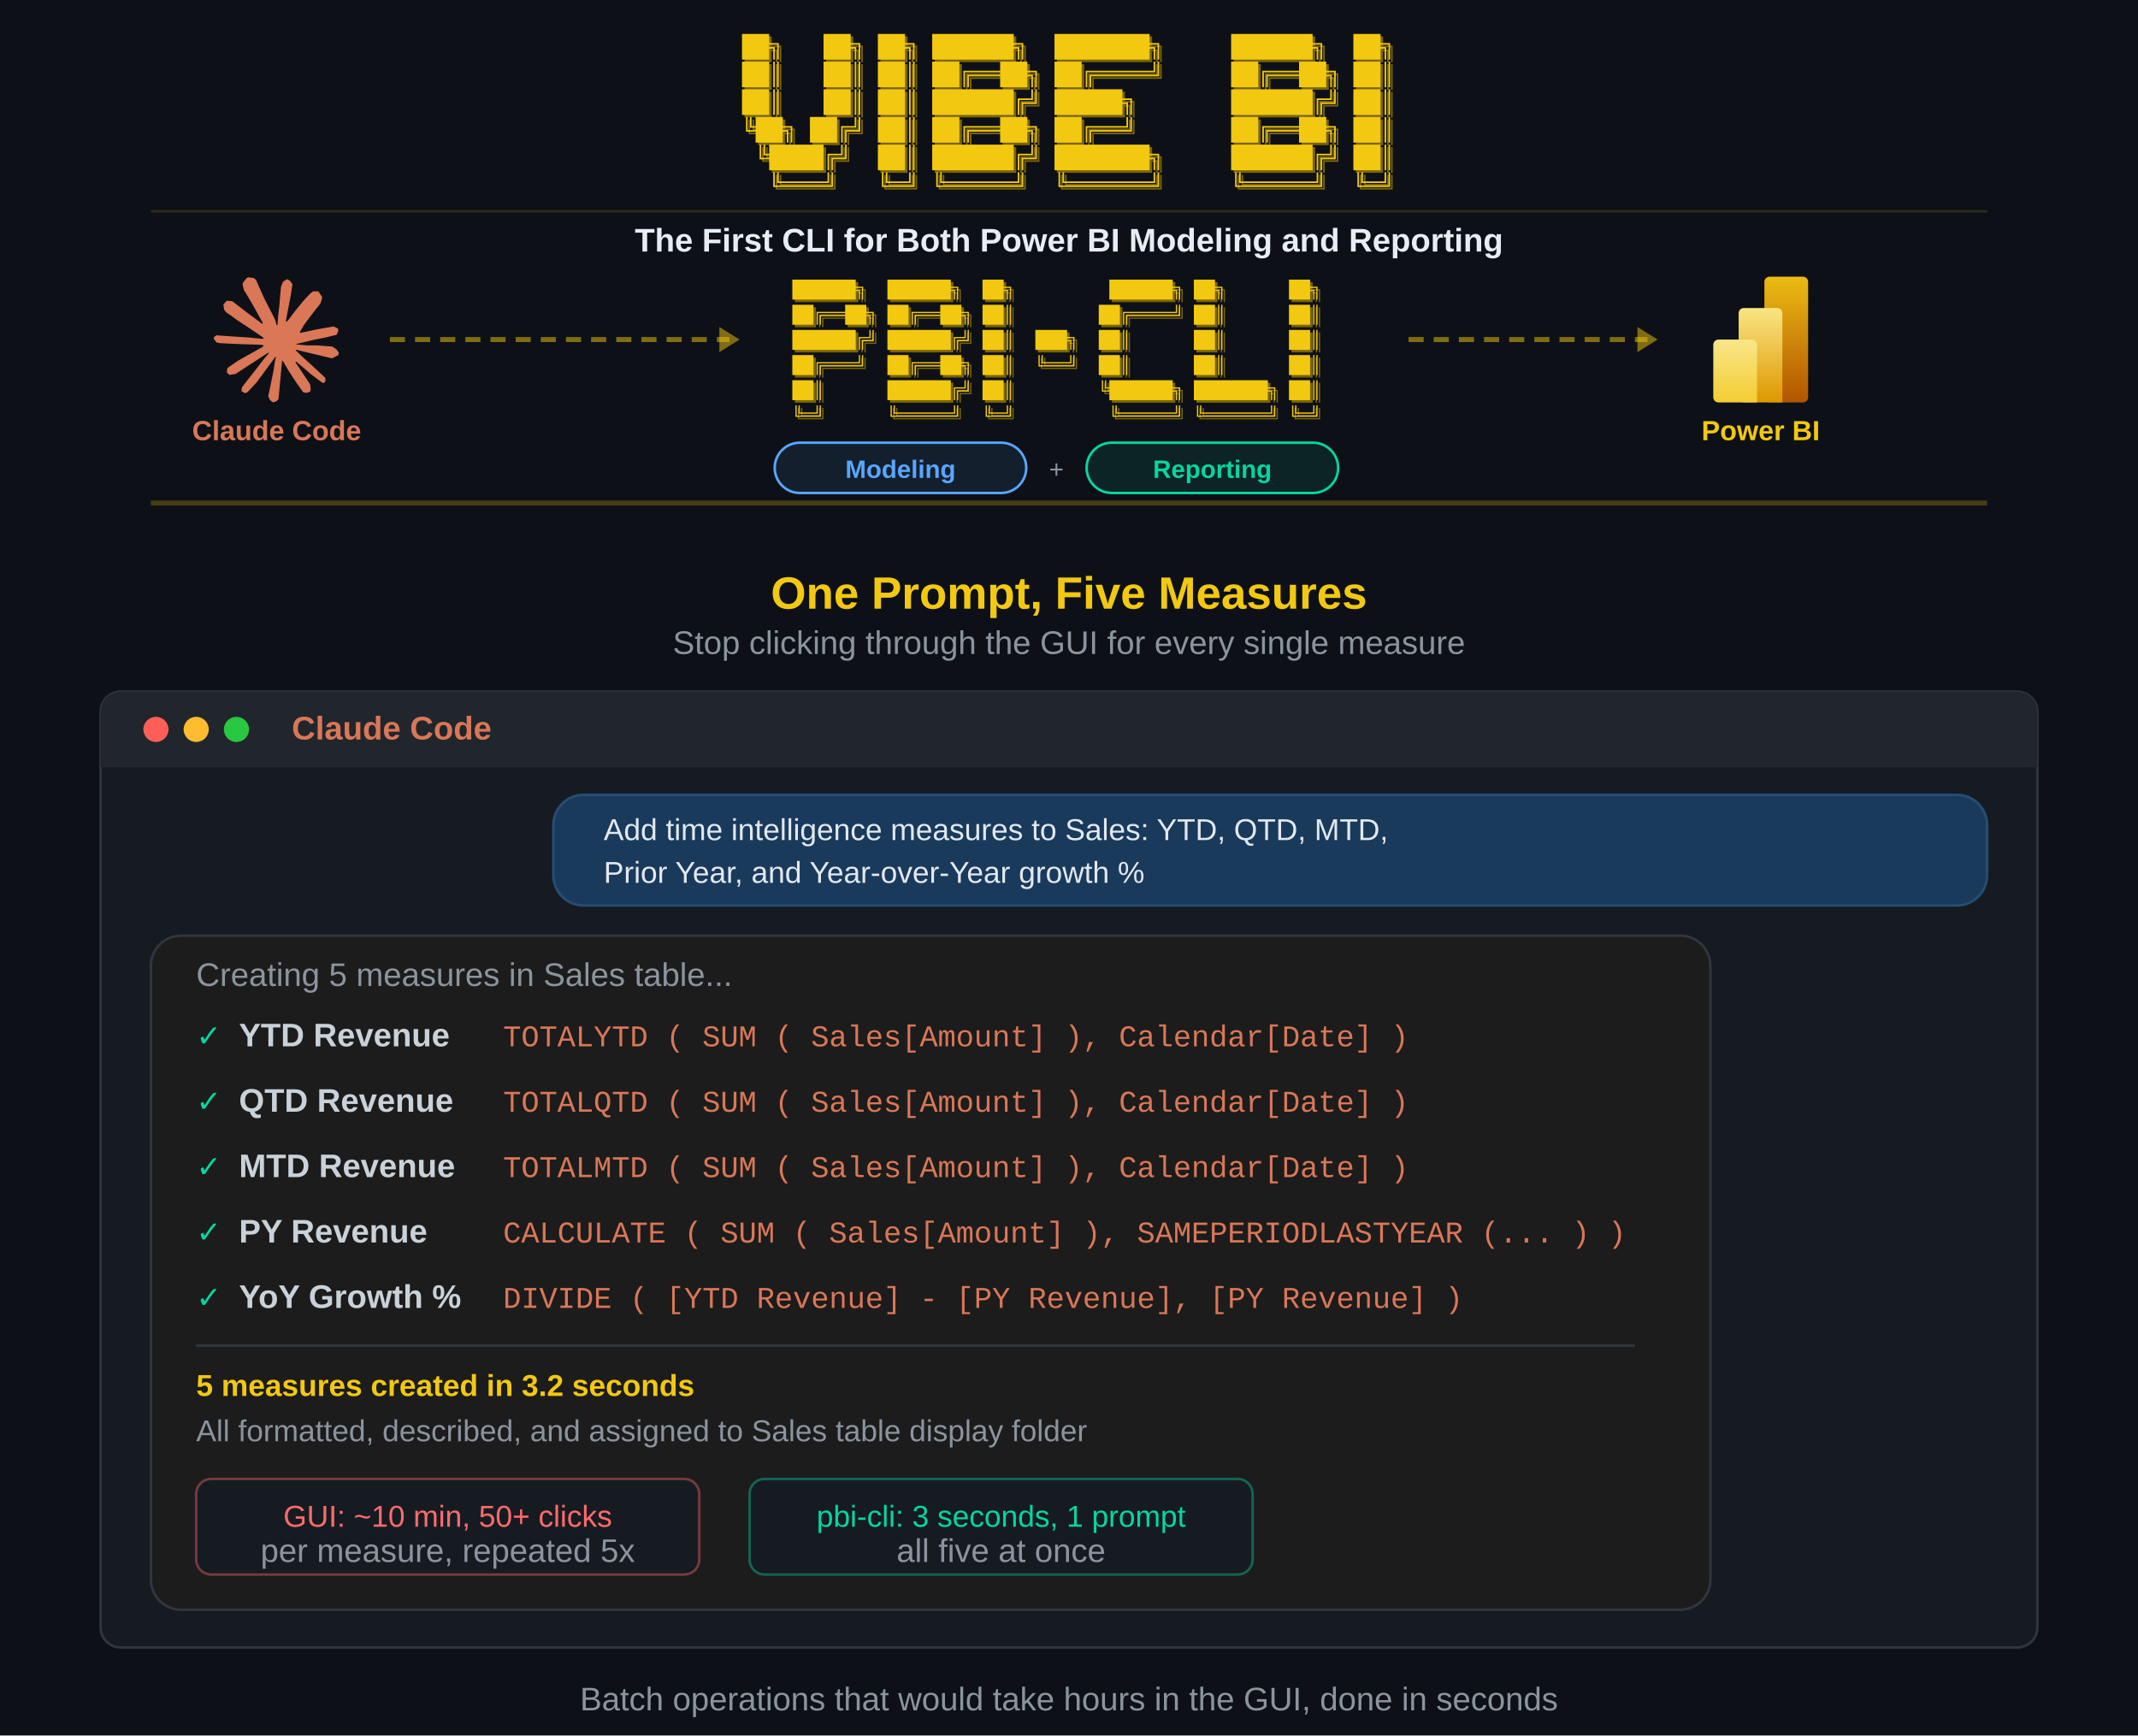
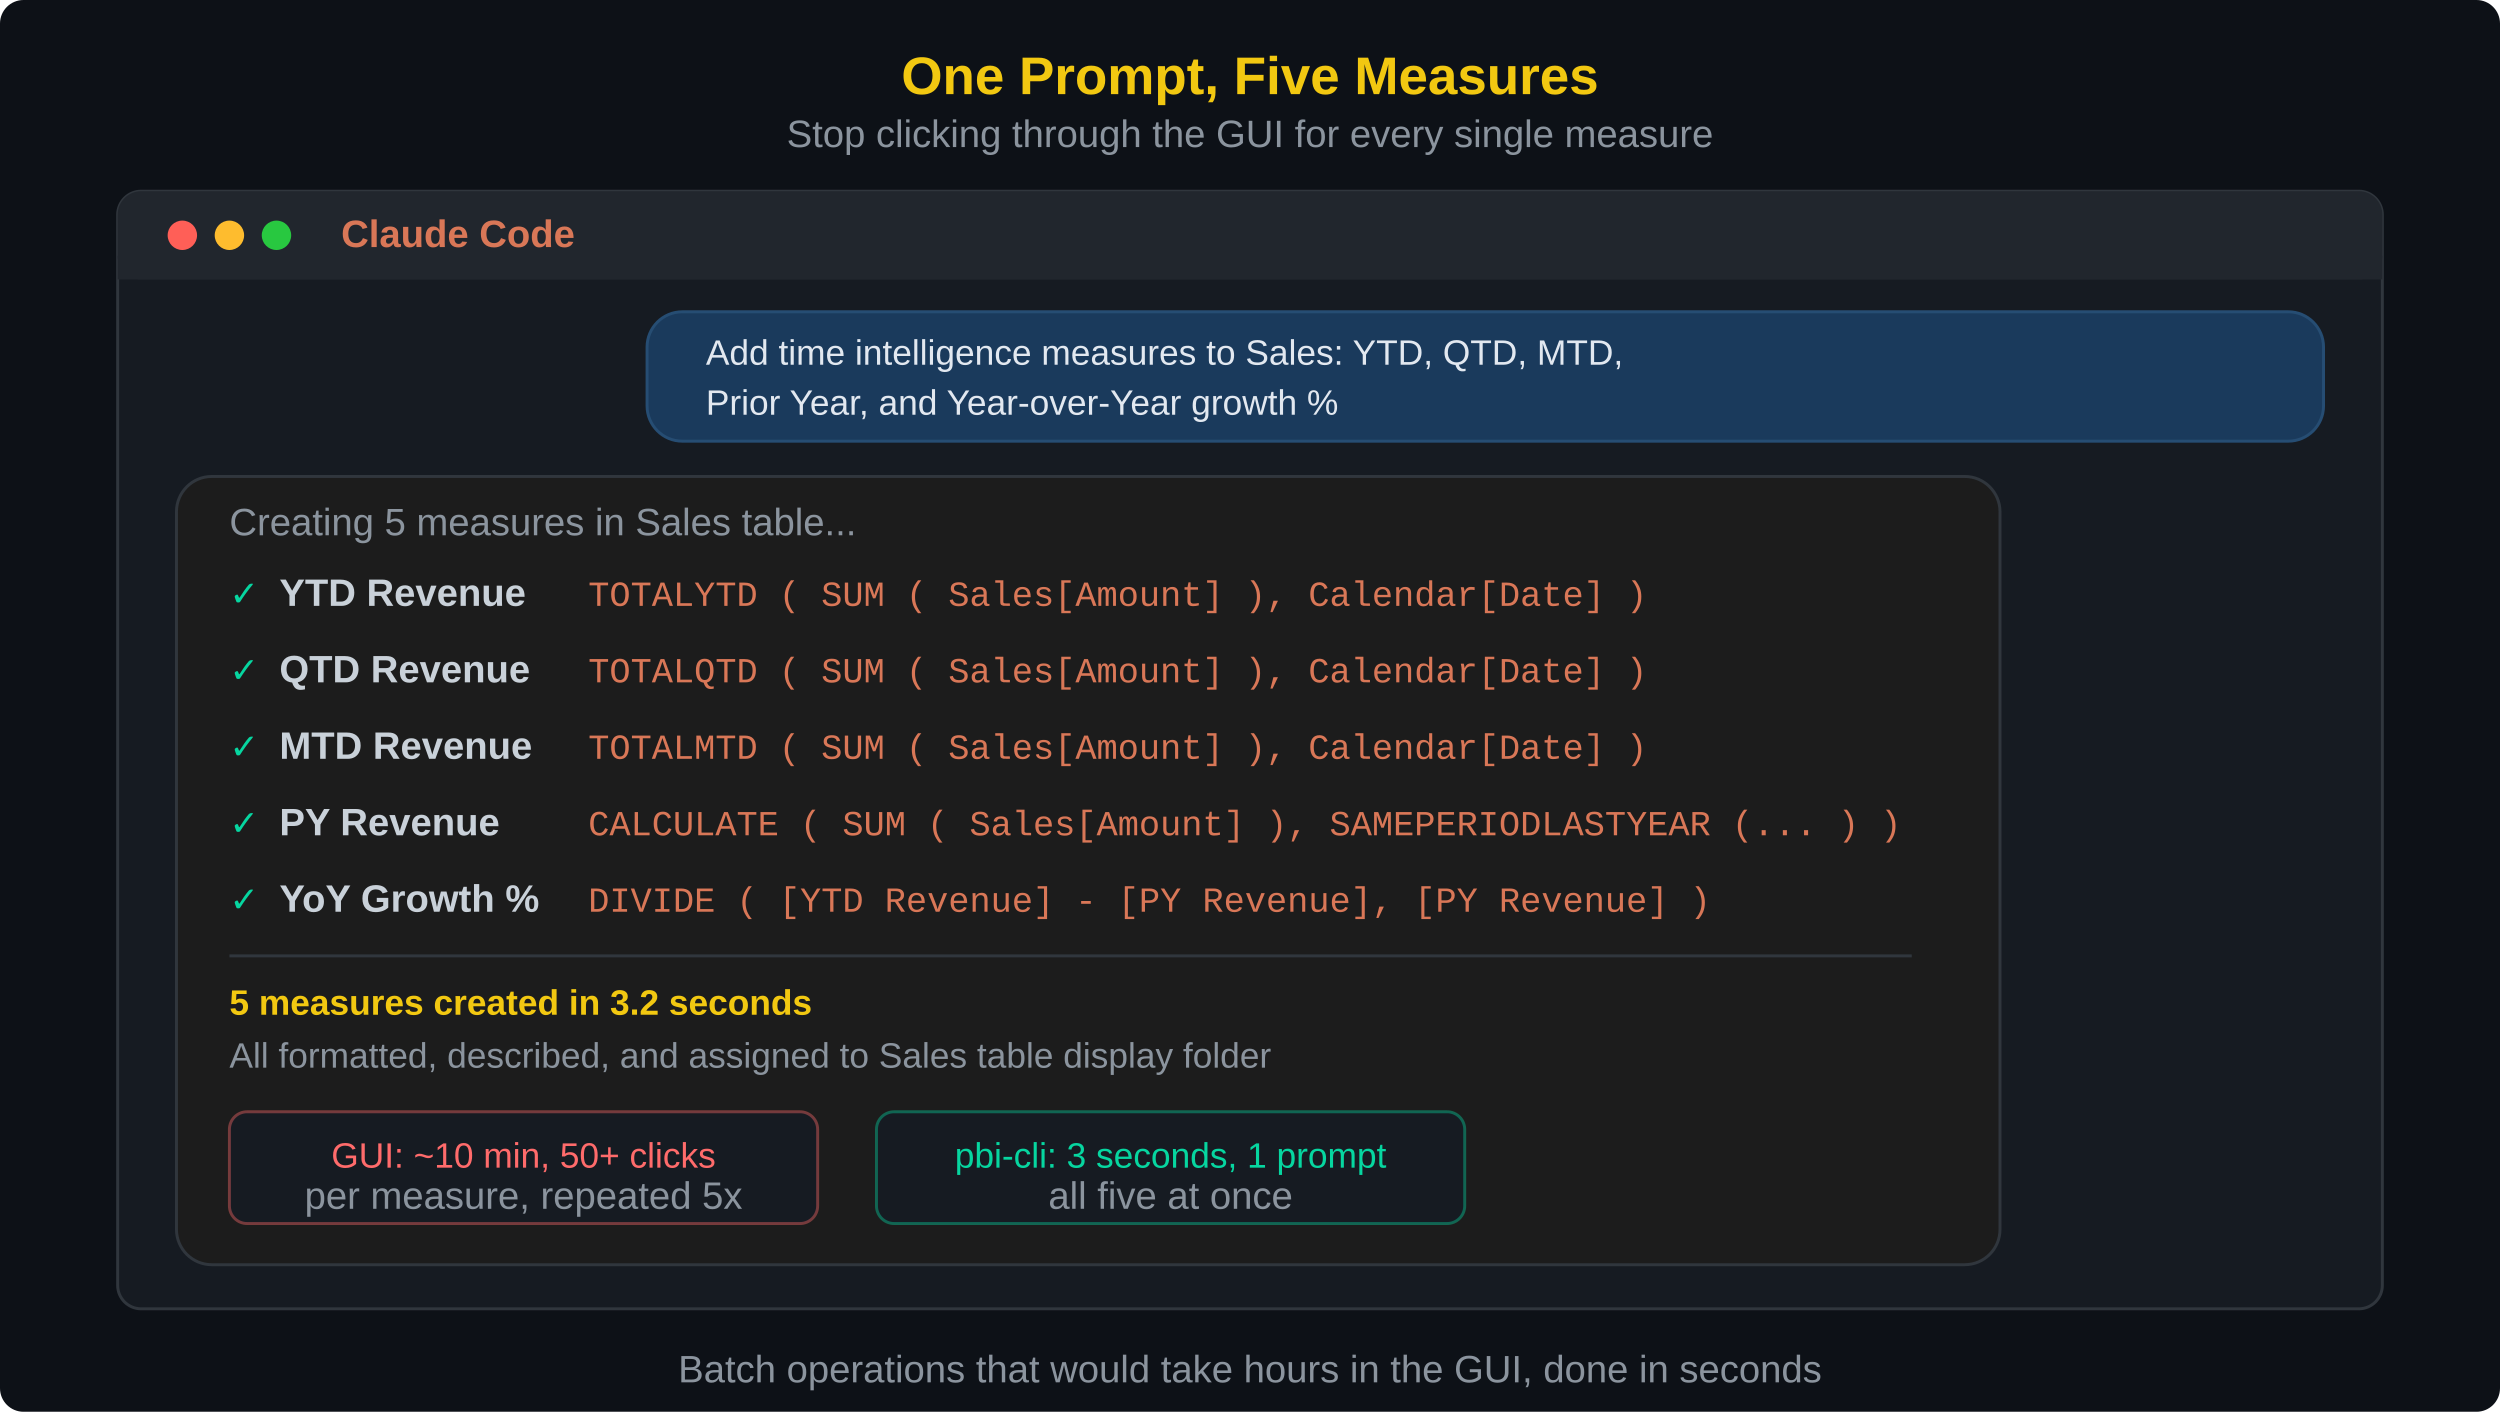
- <svg xmlns="http://www.w3.org/2000/svg" width="850" height="690" viewBox="0 0 850 690">
-   <defs>
-     <linearGradient id="hdr-bar1" x1="50%" y1="0%" x2="50%" y2="100%">
-       <stop offset="0%" stop-color="#EBBB14" />
-       <stop offset="100%" stop-color="#B25400" />
-     </linearGradient>
-     <linearGradient id="hdr-bar2" x1="50%" y1="0%" x2="50%" y2="100%">
-       <stop offset="0%" stop-color="#F9E583" />
-       <stop offset="100%" stop-color="#DE9800" />
-     </linearGradient>
-     <linearGradient id="hdr-bar3" x1="50%" y1="0%" x2="50%" y2="100%">
-       <stop offset="0%" stop-color="#F9E68B" />
-       <stop offset="100%" stop-color="#F3CD32" />
-     </linearGradient>
-     <linearGradient id="pbi-lg1" x1="50%" y1="0%" x2="50%" y2="100%">
-       <stop offset="0%" stop-color="#EBBB14" />
-       <stop offset="100%" stop-color="#B25400" />
-     </linearGradient>
-     <linearGradient id="pbi-lg2" x1="50%" y1="0%" x2="50%" y2="100%">
-       <stop offset="0%" stop-color="#F9E583" />
-       <stop offset="100%" stop-color="#DE9800" />
-     </linearGradient>
-     <linearGradient id="pbi-lg5" x1="50%" y1="0%" x2="50%" y2="100%">
-       <stop offset="0%" stop-color="#F9E68B" />
-       <stop offset="100%" stop-color="#F3CD32" />
-     </linearGradient>
-   </defs>
-   <rect width="100%" height="100%" fill="#0d1117" />
-   <text font-family="'Courier New', Courier, monospace" font-size="9" fill="#7A6508" xml:space="preserve">
-     <tspan x="296" y="22">██╗   ██╗ ██╗ ██████╗  ███████╗     ██████╗  ██╗</tspan>
-     <tspan x="296" y="33">██║   ██║ ██║ ██╔══██╗ ██╔════╝     ██╔══██╗ ██║</tspan>
-     <tspan x="296" y="44">██║   ██║ ██║ ██████╔╝ █████╗       ██████╔╝ ██║</tspan>
-     <tspan x="296" y="55">╚██╗ ██╔╝ ██║ ██╔══██╗ ██╔══╝       ██╔══██╗ ██║</tspan>
-     <tspan x="296" y="66"> ╚████╔╝  ██║ ██████╔╝ ███████╗     ██████╔╝ ██║</tspan>
-     <tspan x="296" y="77">  ╚═══╝   ╚═╝ ╚═════╝  ╚══════╝     ╚═════╝  ╚═╝</tspan>
-   </text>
-   <text font-family="'Courier New', Courier, monospace" font-size="9" fill="#F2C811" xml:space="preserve">
-     <tspan x="295" y="21">██╗   ██╗ ██╗ ██████╗  ███████╗     ██████╗  ██╗</tspan>
-     <tspan x="295" y="32">██║   ██║ ██║ ██╔══██╗ ██╔════╝     ██╔══██╗ ██║</tspan>
-     <tspan x="295" y="43">██║   ██║ ██║ ██████╔╝ █████╗       ██████╔╝ ██║</tspan>
-     <tspan x="295" y="54">╚██╗ ██╔╝ ██║ ██╔══██╗ ██╔══╝       ██╔══██╗ ██║</tspan>
-     <tspan x="295" y="65"> ╚████╔╝  ██║ ██████╔╝ ███████╗     ██████╔╝ ██║</tspan>
-     <tspan x="295" y="76">  ╚═══╝   ╚═╝ ╚═════╝  ╚══════╝     ╚═════╝  ╚═╝</tspan>
-   </text>
-   <line x1="60" y1="84" x2="790" y2="84" stroke="#F2C811" stroke-opacity="0.15" stroke-width="1" />
-   <text x="425" y="100" font-family="'Segoe UI', Arial, sans-serif" font-size="13" fill="#e6edf3" text-anchor="middle" font-weight="600">The First CLI for Both Power BI Modeling and Reporting</text>
-   <svg x="85" y="110" width="50" height="50" viewBox="0 0 1200 1200">
-     <path fill="#d97757" d="M 233.96 800.215 L 468.644 668.537 L 472.591 657.101 L 468.644 650.738 L 457.208 650.738 L 417.987 648.322 L 283.893 644.698 L 167.597 639.866 L 54.926 633.826 L 26.577 627.785 L 3.3e-05 592.752 L 2.738 575.275 L 26.577 559.248 L 60.725 562.228 L 136.188 567.383 L 249.423 575.195 L 331.57 580.027 L 453.262 592.671 L 472.591 592.671 L 475.329 584.859 L 468.725 580.027 L 463.571 575.195 L 346.389 495.785 L 219.544 411.866 L 153.101 363.544 L 117.181 339.06 L 99.06 316.107 L 91.248 266.014 L 123.866 230.094 L 167.678 233.074 L 178.873 236.054 L 223.248 270.201 L 318.04 343.57 L 441.826 434.738 L 459.946 449.799 L 467.195 444.644 L 468.081 441.02 L 459.946 427.409 L 392.617 305.718 L 320.779 181.933 L 288.805 130.631 L 280.349 99.866 C 277.369 87.221 275.195 76.591 275.195 63.624 L 312.322 13.208 L 332.859 6.604 L 382.389 13.208 L 403.248 31.329 L 434.014 101.718 L 483.866 212.537 L 561.181 363.221 L 583.812 407.919 L 595.893 449.315 L 600.403 461.96 L 608.215 461.96 L 608.215 454.712 L 614.577 369.826 L 626.336 265.611 L 637.772 131.517 L 641.718 93.745 L 660.403 48.483 L 697.53 24 L 726.524 37.852 L 750.363 72 L 747.06 94.067 L 732.886 186.201 L 705.101 330.524 L 686.98 427.168 L 697.53 427.168 L 709.611 415.087 L 758.497 350.175 L 840.644 247.49 L 876.886 206.738 L 919.168 161.718 L 946.309 140.295 L 997.611 140.295 L 1035.383 196.43 L 1018.47 254.416 L 965.638 321.423 L 921.826 378.202 L 859.007 462.765 L 819.785 530.416 L 823.409 535.812 L 832.752 534.926 L 974.658 504.725 L 1051.329 490.873 L 1142.819 475.168 L 1184.215 494.497 L 1188.725 514.148 L 1172.456 554.336 L 1074.604 578.497 L 959.839 601.45 L 788.94 641.879 L 786.846 643.409 L 789.262 646.389 L 866.255 653.638 L 899.195 655.409 L 979.812 655.409 L 1129.933 666.604 L 1169.154 692.537 L 1192.671 724.269 L 1188.725 748.43 L 1128.322 779.195 L 1046.819 759.866 L 856.591 714.604 L 791.356 698.336 L 782.336 698.336 L 782.336 703.732 L 836.698 756.886 L 936.322 846.846 L 1061.074 962.819 L 1067.436 991.49 L 1051.409 1014.121 L 1034.497 1011.705 L 924.886 929.235 L 882.604 892.108 L 786.846 811.49 L 780.483 811.49 L 780.483 819.946 L 802.55 852.242 L 919.087 1027.409 L 925.128 1081.128 L 916.671 1098.604 L 886.47 1109.154 L 853.289 1103.114 L 785.074 1007.356 L 714.685 899.517 L 657.906 802.872 L 650.98 806.819 L 617.477 1167.705 L 601.772 1186.148 L 565.53 1200 L 535.329 1177.047 L 519.302 1139.92 L 535.329 1066.551 L 554.658 970.792 L 570.362 894.685 L 584.537 800.134 L 592.993 768.725 L 592.43 766.631 L 585.503 767.517 L 514.228 865.369 L 405.826 1011.866 L 320.054 1103.678 L 299.517 1111.812 L 263.92 1093.369 L 267.221 1060.43 L 287.114 1031.114 L 405.826 880.107 L 477.423 786.524 L 523.651 732.483 L 523.329 724.671 L 520.591 724.671 L 205.289 929.396 L 149.154 936.644 L 124.993 914.014 L 127.973 876.886 L 139.409 864.805 L 234.201 799.57 L 233.879 799.893 Z" />
-   </svg>
-   <text x="110" y="175" font-family="'Segoe UI', Arial, sans-serif" font-size="11" fill="#d97757" text-anchor="middle" font-weight="600">Claude Code</text>
-   <line x1="155" y1="135" x2="290" y2="135" stroke="#F2C811" stroke-width="2" stroke-dasharray="6,4" stroke-opacity="0.5" />
-   <polygon points="294,135 286,130 286,140" fill="#F2C811" fill-opacity="0.5" />
-   <text font-family="'Courier New', Courier, monospace" font-size="7" fill="#7A6508" xml:space="preserve">
-     <tspan x="316" y="118">██████╗  ██████╗  ██╗         ██████╗ ██╗      ██╗</tspan>
-     <tspan x="316" y="128">██╔══██╗ ██╔══██╗ ██║        ██╔════╝ ██║      ██║</tspan>
-     <tspan x="316" y="138">██████╔╝ ██████╔╝ ██║  ███╗  ██║      ██║      ██║</tspan>
-     <tspan x="316" y="148">██╔═══╝  ██╔══██╗ ██║  ╚══╝  ██║      ██║      ██║</tspan>
-     <tspan x="316" y="158">██║      ██████╔╝ ██║        ╚██████╗ ███████╗ ██║</tspan>
-     <tspan x="316" y="168">╚═╝      ╚═════╝  ╚═╝         ╚═════╝ ╚══════╝ ╚═╝</tspan>
-   </text>
-   <text font-family="'Courier New', Courier, monospace" font-size="7" fill="#F2C811" xml:space="preserve">
-     <tspan x="315" y="117">██████╗  ██████╗  ██╗         ██████╗ ██╗      ██╗</tspan>
-     <tspan x="315" y="127">██╔══██╗ ██╔══██╗ ██║        ██╔════╝ ██║      ██║</tspan>
-     <tspan x="315" y="137">██████╔╝ ██████╔╝ ██║  ███╗  ██║      ██║      ██║</tspan>
-     <tspan x="315" y="147">██╔═══╝  ██╔══██╗ ██║  ╚══╝  ██║      ██║      ██║</tspan>
-     <tspan x="315" y="157">██║      ██████╔╝ ██║        ╚██████╗ ███████╗ ██║</tspan>
-     <tspan x="315" y="167">╚═╝      ╚═════╝  ╚═╝         ╚═════╝ ╚══════╝ ╚═╝</tspan>
-   </text>
-   <line x1="560" y1="135" x2="655" y2="135" stroke="#F2C811" stroke-width="2" stroke-dasharray="6,4" stroke-opacity="0.5" />
-   <polygon points="659,135 651,130 651,140" fill="#F2C811" fill-opacity="0.5" />
-   <svg x="675" y="110" width="50" height="50" viewBox="0 0 630 630">
-     <g transform="translate(77.5, 0)">
-       <rect fill="url(#pbi-lg1)" x="256" y="0" width="219" height="630" rx="26" />
-       <path fill="url(#pbi-lg2)" d="M346,604 L346,630 L320,630 L153,630 C138.64,630 127,618.36 127,604 L127,183 C127,168.64 138.64,157 153,157 L320,157 C334.36,157 346,168.64 346,183 L346,604 Z" />
-       <path fill="url(#pbi-lg5)" d="M219,604 L219,630 L193,630 L26,630 C11.64,630 0,618.36 0,604 L0,341 C0,326.64 11.64,315 26,315 L193,315 C207.36,315 219,326.64 219,341 L219,604 Z" />
-     </g>
-   </svg>
-   <text x="700" y="175" font-family="'Segoe UI', Arial, sans-serif" font-size="11" fill="#F2C811" text-anchor="middle" font-weight="600">Power BI</text>
-   <rect x="308" y="176" width="100" height="20" rx="10" fill="#58a6ff" fill-opacity="0.1" stroke="#58a6ff" stroke-width="1" />
-   <text x="358" y="190" font-family="'Segoe UI', Arial, sans-serif" font-size="10" fill="#58a6ff" text-anchor="middle" font-weight="600">Modeling</text>
-   <text x="420" y="190" font-family="'Segoe UI', Arial, sans-serif" font-size="10" fill="#8b949e" text-anchor="middle">+</text>
-   <rect x="432" y="176" width="100" height="20" rx="10" fill="#06d6a0" fill-opacity="0.1" stroke="#06d6a0" stroke-width="1" />
-   <text x="482" y="190" font-family="'Segoe UI', Arial, sans-serif" font-size="10" fill="#06d6a0" text-anchor="middle" font-weight="600">Reporting</text>
-   <line x1="60" y1="200" x2="790" y2="200" stroke="#F2C811" stroke-opacity="0.25" stroke-width="2" />
-   <g transform="translate(0, 210)">
-     <text x="425" y="32" font-family="'Segoe UI', Arial, sans-serif" font-size="18" fill="#F2C811" text-anchor="middle" font-weight="bold">One Prompt, Five Measures</text>
-     <text x="425" y="50" font-family="'Segoe UI', Arial, sans-serif" font-size="13" fill="#8b949e" text-anchor="middle">Stop clicking through the GUI for every single measure</text>
-     <rect x="40" y="65" width="770" height="380" rx="8" fill="#161b22" stroke="#30363d" stroke-width="1" />
-     <rect x="40" y="65" width="770" height="30" rx="8" fill="#21262d" />
-     <rect x="40" y="87" width="770" height="8" fill="#21262d" />
-     <circle cx="62" cy="80" r="5" fill="#ff5f57" />
-     <circle cx="78" cy="80" r="5" fill="#febc2e" />
-     <circle cx="94" cy="80" r="5" fill="#28c840" />
-     <text x="116" y="84" font-family="'Segoe UI', Arial, sans-serif" font-size="13" fill="#d97757" font-weight="bold">Claude Code</text>
-     <rect x="220" y="106" width="570" height="44" rx="12" fill="#1a3a5c" stroke="#264d73" stroke-width="1" />
-     <text x="240" y="124" font-family="'Segoe UI', Arial, sans-serif" font-size="12" fill="#e2e8f0">Add time intelligence measures to Sales: YTD, QTD, MTD,</text>
-     <text x="240" y="141" font-family="'Segoe UI', Arial, sans-serif" font-size="12" fill="#e2e8f0">Prior Year, and Year-over-Year growth %</text>
-     <rect x="60" y="162" width="620" height="268" rx="12" fill="#1c1c1c" stroke="#30363d" stroke-width="1" />
-     <text x="78" y="182" font-family="'Segoe UI', Arial, sans-serif" font-size="13" fill="#8b949e">Creating 5 measures in Sales table...</text>
-     <text x="78" y="206" font-family="'Segoe UI', Arial, sans-serif" font-size="12" fill="#06d6a0">✓</text>
-     <text x="95" y="206" font-family="'Segoe UI', Arial, sans-serif" font-size="13" fill="#c9d1d9" font-weight="bold">YTD Revenue</text>
-     <text x="200" y="206" font-family="'Courier New', Courier, monospace" font-size="12" fill="#d97757">TOTALYTD ( SUM ( Sales[Amount] ), Calendar[Date] )</text>
-     <text x="78" y="232" font-family="'Segoe UI', Arial, sans-serif" font-size="12" fill="#06d6a0">✓</text>
-     <text x="95" y="232" font-family="'Segoe UI', Arial, sans-serif" font-size="13" fill="#c9d1d9" font-weight="bold">QTD Revenue</text>
-     <text x="200" y="232" font-family="'Courier New', Courier, monospace" font-size="12" fill="#d97757">TOTALQTD ( SUM ( Sales[Amount] ), Calendar[Date] )</text>
-     <text x="78" y="258" font-family="'Segoe UI', Arial, sans-serif" font-size="12" fill="#06d6a0">✓</text>
-     <text x="95" y="258" font-family="'Segoe UI', Arial, sans-serif" font-size="13" fill="#c9d1d9" font-weight="bold">MTD Revenue</text>
-     <text x="200" y="258" font-family="'Courier New', Courier, monospace" font-size="12" fill="#d97757">TOTALMTD ( SUM ( Sales[Amount] ), Calendar[Date] )</text>
-     <text x="78" y="284" font-family="'Segoe UI', Arial, sans-serif" font-size="12" fill="#06d6a0">✓</text>
-     <text x="95" y="284" font-family="'Segoe UI', Arial, sans-serif" font-size="13" fill="#c9d1d9" font-weight="bold">PY Revenue</text>
-     <text x="200" y="284" font-family="'Courier New', Courier, monospace" font-size="12" fill="#d97757">CALCULATE ( SUM ( Sales[Amount] ), SAMEPERIODLASTYEAR (... ) )</text>
-     <text x="78" y="310" font-family="'Segoe UI', Arial, sans-serif" font-size="12" fill="#06d6a0">✓</text>
-     <text x="95" y="310" font-family="'Segoe UI', Arial, sans-serif" font-size="13" fill="#c9d1d9" font-weight="bold">YoY Growth %</text>
-     <text x="200" y="310" font-family="'Courier New', Courier, monospace" font-size="12" fill="#d97757">DIVIDE ( [YTD Revenue] - [PY Revenue], [PY Revenue] )</text>
-     <line x1="78" y1="325" x2="650" y2="325" stroke="#30363d" stroke-width="1" />
-     <text x="78" y="345" font-family="'Segoe UI', Arial, sans-serif" font-size="12" fill="#F2C811" font-weight="bold">5 measures created in 3.2 seconds</text>
-     <text x="78" y="363" font-family="'Segoe UI', Arial, sans-serif" font-size="12" fill="#8b949e">All formatted, described, and assigned to Sales table display folder</text>
-     <rect x="78" y="378" width="200" height="38" rx="6" fill="#161b22" stroke="#ff6b6b" stroke-opacity="0.4" />
-     <text x="178" y="397" font-family="'Segoe UI', Arial, sans-serif" font-size="12" fill="#ff6b6b" text-anchor="middle">GUI: ~10 min, 50+ clicks</text>
-     <text x="178" y="411" font-family="'Segoe UI', Arial, sans-serif" font-size="13" fill="#8b949e" text-anchor="middle">per measure, repeated 5x</text>
-     <rect x="298" y="378" width="200" height="38" rx="6" fill="#161b22" stroke="#06d6a0" stroke-opacity="0.4" />
-     <text x="398" y="397" font-family="'Segoe UI', Arial, sans-serif" font-size="12" fill="#06d6a0" text-anchor="middle">pbi-cli: 3 seconds, 1 prompt</text>
-     <text x="398" y="411" font-family="'Segoe UI', Arial, sans-serif" font-size="13" fill="#8b949e" text-anchor="middle">all five at once</text>
-     <text x="425" y="470" font-family="'Segoe UI', Arial, sans-serif" font-size="13" fill="#8b949e" text-anchor="middle">Batch operations that would take hours in the GUI, done in seconds</text>
-   </g>
+ <svg xmlns="http://www.w3.org/2000/svg" width="850" height="480" viewBox="0 0 850 480">
+   <rect width="100%" height="100%" fill="#0d1117" rx="8" />
+   <text x="425" y="32" font-family="'Segoe UI', Arial, sans-serif" font-size="18" fill="#F2C811" text-anchor="middle" font-weight="bold">One Prompt, Five Measures</text>
+   <text x="425" y="50" font-family="'Segoe UI', Arial, sans-serif" font-size="13" fill="#8b949e" text-anchor="middle">Stop clicking through the GUI for every single measure</text>
+   <rect x="40" y="65" width="770" height="380" rx="8" fill="#161b22" stroke="#30363d" stroke-width="1" />
+   <rect x="40" y="65" width="770" height="30" rx="8" fill="#21262d" />
+   <rect x="40" y="87" width="770" height="8" fill="#21262d" />
+   <circle cx="62" cy="80" r="5" fill="#ff5f57" />
+   <circle cx="78" cy="80" r="5" fill="#febc2e" />
+   <circle cx="94" cy="80" r="5" fill="#28c840" />
+   <text x="116" y="84" font-family="'Segoe UI', Arial, sans-serif" font-size="13" fill="#d97757" font-weight="bold">Claude Code</text>
+   <rect x="220" y="106" width="570" height="44" rx="12" fill="#1a3a5c" stroke="#264d73" stroke-width="1" />
+   <text x="240" y="124" font-family="'Segoe UI', Arial, sans-serif" font-size="12" fill="#e2e8f0">Add time intelligence measures to Sales: YTD, QTD, MTD,</text>
+   <text x="240" y="141" font-family="'Segoe UI', Arial, sans-serif" font-size="12" fill="#e2e8f0">Prior Year, and Year-over-Year growth %</text>
+   <rect x="60" y="162" width="620" height="268" rx="12" fill="#1c1c1c" stroke="#30363d" stroke-width="1" />
+   <text x="78" y="182" font-family="'Segoe UI', Arial, sans-serif" font-size="13" fill="#8b949e">Creating 5 measures in Sales table...</text>
+   <text x="78" y="206" font-family="'Segoe UI', Arial, sans-serif" font-size="12" fill="#06d6a0">✓</text>
+   <text x="95" y="206" font-family="'Segoe UI', Arial, sans-serif" font-size="13" fill="#c9d1d9" font-weight="bold">YTD Revenue</text>
+   <text x="200" y="206" font-family="'Courier New', Courier, monospace" font-size="12" fill="#d97757">TOTALYTD ( SUM ( Sales[Amount] ), Calendar[Date] )</text>
+   <text x="78" y="232" font-family="'Segoe UI', Arial, sans-serif" font-size="12" fill="#06d6a0">✓</text>
+   <text x="95" y="232" font-family="'Segoe UI', Arial, sans-serif" font-size="13" fill="#c9d1d9" font-weight="bold">QTD Revenue</text>
+   <text x="200" y="232" font-family="'Courier New', Courier, monospace" font-size="12" fill="#d97757">TOTALQTD ( SUM ( Sales[Amount] ), Calendar[Date] )</text>
+   <text x="78" y="258" font-family="'Segoe UI', Arial, sans-serif" font-size="12" fill="#06d6a0">✓</text>
+   <text x="95" y="258" font-family="'Segoe UI', Arial, sans-serif" font-size="13" fill="#c9d1d9" font-weight="bold">MTD Revenue</text>
+   <text x="200" y="258" font-family="'Courier New', Courier, monospace" font-size="12" fill="#d97757">TOTALMTD ( SUM ( Sales[Amount] ), Calendar[Date] )</text>
+   <text x="78" y="284" font-family="'Segoe UI', Arial, sans-serif" font-size="12" fill="#06d6a0">✓</text>
+   <text x="95" y="284" font-family="'Segoe UI', Arial, sans-serif" font-size="13" fill="#c9d1d9" font-weight="bold">PY Revenue</text>
+   <text x="200" y="284" font-family="'Courier New', Courier, monospace" font-size="12" fill="#d97757">CALCULATE ( SUM ( Sales[Amount] ), SAMEPERIODLASTYEAR (... ) )</text>
+   <text x="78" y="310" font-family="'Segoe UI', Arial, sans-serif" font-size="12" fill="#06d6a0">✓</text>
+   <text x="95" y="310" font-family="'Segoe UI', Arial, sans-serif" font-size="13" fill="#c9d1d9" font-weight="bold">YoY Growth %</text>
+   <text x="200" y="310" font-family="'Courier New', Courier, monospace" font-size="12" fill="#d97757">DIVIDE ( [YTD Revenue] - [PY Revenue], [PY Revenue] )</text>
+   <line x1="78" y1="325" x2="650" y2="325" stroke="#30363d" stroke-width="1" />
+   <text x="78" y="345" font-family="'Segoe UI', Arial, sans-serif" font-size="12" fill="#F2C811" font-weight="bold">5 measures created in 3.2 seconds</text>
+   <text x="78" y="363" font-family="'Segoe UI', Arial, sans-serif" font-size="12" fill="#8b949e">All formatted, described, and assigned to Sales table display folder</text>
+   <rect x="78" y="378" width="200" height="38" rx="6" fill="#161b22" stroke="#ff6b6b" stroke-opacity="0.4" />
+   <text x="178" y="397" font-family="'Segoe UI', Arial, sans-serif" font-size="12" fill="#ff6b6b" text-anchor="middle">GUI: ~10 min, 50+ clicks</text>
+   <text x="178" y="411" font-family="'Segoe UI', Arial, sans-serif" font-size="13" fill="#8b949e" text-anchor="middle">per measure, repeated 5x</text>
+   <rect x="298" y="378" width="200" height="38" rx="6" fill="#161b22" stroke="#06d6a0" stroke-opacity="0.4" />
+   <text x="398" y="397" font-family="'Segoe UI', Arial, sans-serif" font-size="12" fill="#06d6a0" text-anchor="middle">pbi-cli: 3 seconds, 1 prompt</text>
+   <text x="398" y="411" font-family="'Segoe UI', Arial, sans-serif" font-size="13" fill="#8b949e" text-anchor="middle">all five at once</text>
+   <text x="425" y="470" font-family="'Segoe UI', Arial, sans-serif" font-size="13" fill="#8b949e" text-anchor="middle">Batch operations that would take hours in the GUI, done in seconds</text>
</svg>
